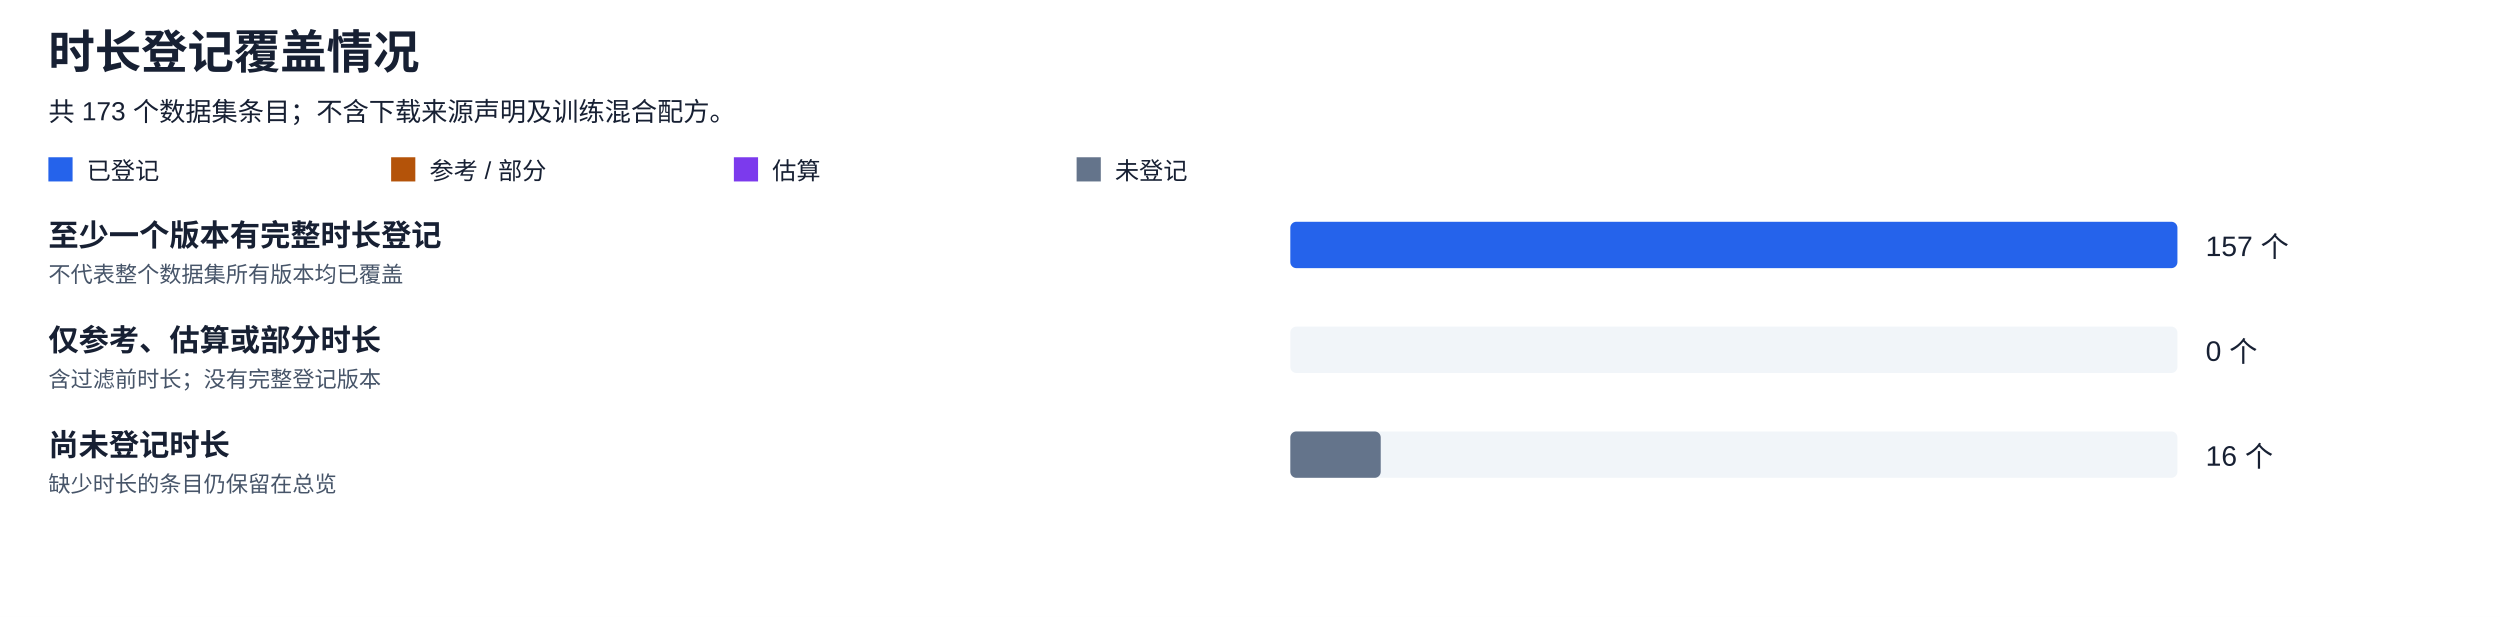
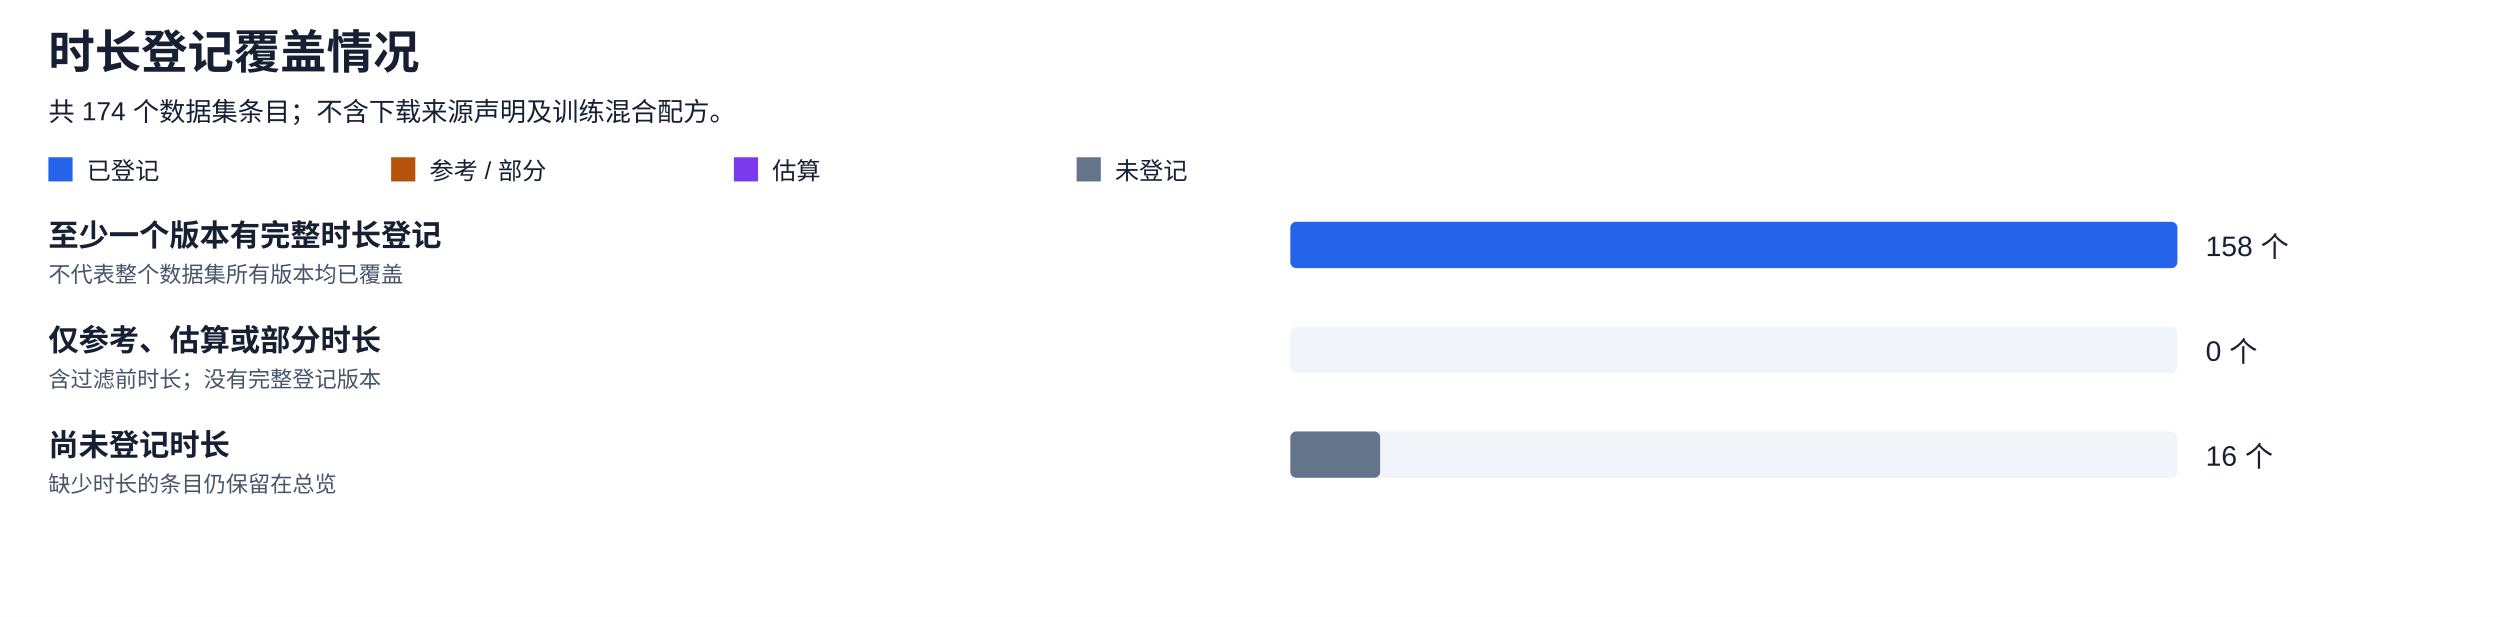
<svg xmlns="http://www.w3.org/2000/svg" width="1240" height="306" viewBox="0 0 1240 306" role="img" aria-labelledby="title desc">
  <rect width="100%" height="100%" fill="white" />
  <g font-family="Arial, Noto Sans CJK SC, Microsoft YaHei, sans-serif" fill="#172033">
    <text x="24" y="34" font-size="23" font-weight="700">时长登记覆盖情况</text>
-     <text x="24" y="60" font-size="13">共 173 个数据集条目；不含下载来源声明及训练混合配方。</text>
+     <text x="24" y="60" font-size="13">共 174 个数据集条目；不含下载来源声明及训练混合配方。</text>
    <rect x="24" y="78" width="12" height="12" fill="#2563eb" />
    <text x="43" y="89" font-size="12">已登记</text>
    <rect x="194" y="78" width="12" height="12" fill="#b45309" />
    <text x="213" y="89" font-size="12">参考 / 部分</text>
    <rect x="364" y="78" width="12" height="12" fill="#7c3aed" />
    <text x="383" y="89" font-size="12">估算</text>
    <rect x="534" y="78" width="12" height="12" fill="#64748b" />
    <text x="553" y="89" font-size="12">未登记</text>
    <text x="24" y="122" font-size="15" font-weight="600">至少一个版本有完整时长登记</text>
    <text x="24" y="140" font-size="11" fill="#475569">不代表整个数据集所有版本均已覆盖</text>
    <rect x="640" y="110" width="440" height="23" rx="3" fill="#f1f5f9" />
    <rect x="640" y="110" width="440.00" height="23" rx="3" fill="#2563eb" />
-     <text x="1094" y="127" font-size="14">157 个</text>
+     <text x="1094" y="127" font-size="14">158 个</text>
    <text x="24" y="174" font-size="15" font-weight="600">仅参考、估算或部分时长</text>
    <text x="24" y="192" font-size="11" fill="#475569">含过滤前时长；没有完整登记版本</text>
    <rect x="640" y="162" width="440" height="23" rx="3" fill="#f1f5f9" />
    <rect x="640" y="162" width="0.00" height="23" rx="3" fill="#b45309" />
    <text x="1094" y="179" font-size="14">0 个</text>
    <text x="24" y="226" font-size="15" font-weight="600">尚未登记时长</text>
    <text x="24" y="244" font-size="11" fill="#475569">缺少时长的条目仍保留在总览</text>
    <rect x="640" y="214" width="440" height="23" rx="3" fill="#f1f5f9" />
-     <rect x="640" y="214" width="44.84" height="23" rx="3" fill="#64748b" />
+     <rect x="640" y="214" width="44.56" height="23" rx="3" fill="#64748b" />
    <text x="1094" y="231" font-size="14">16 个</text>
  </g>
</svg>
